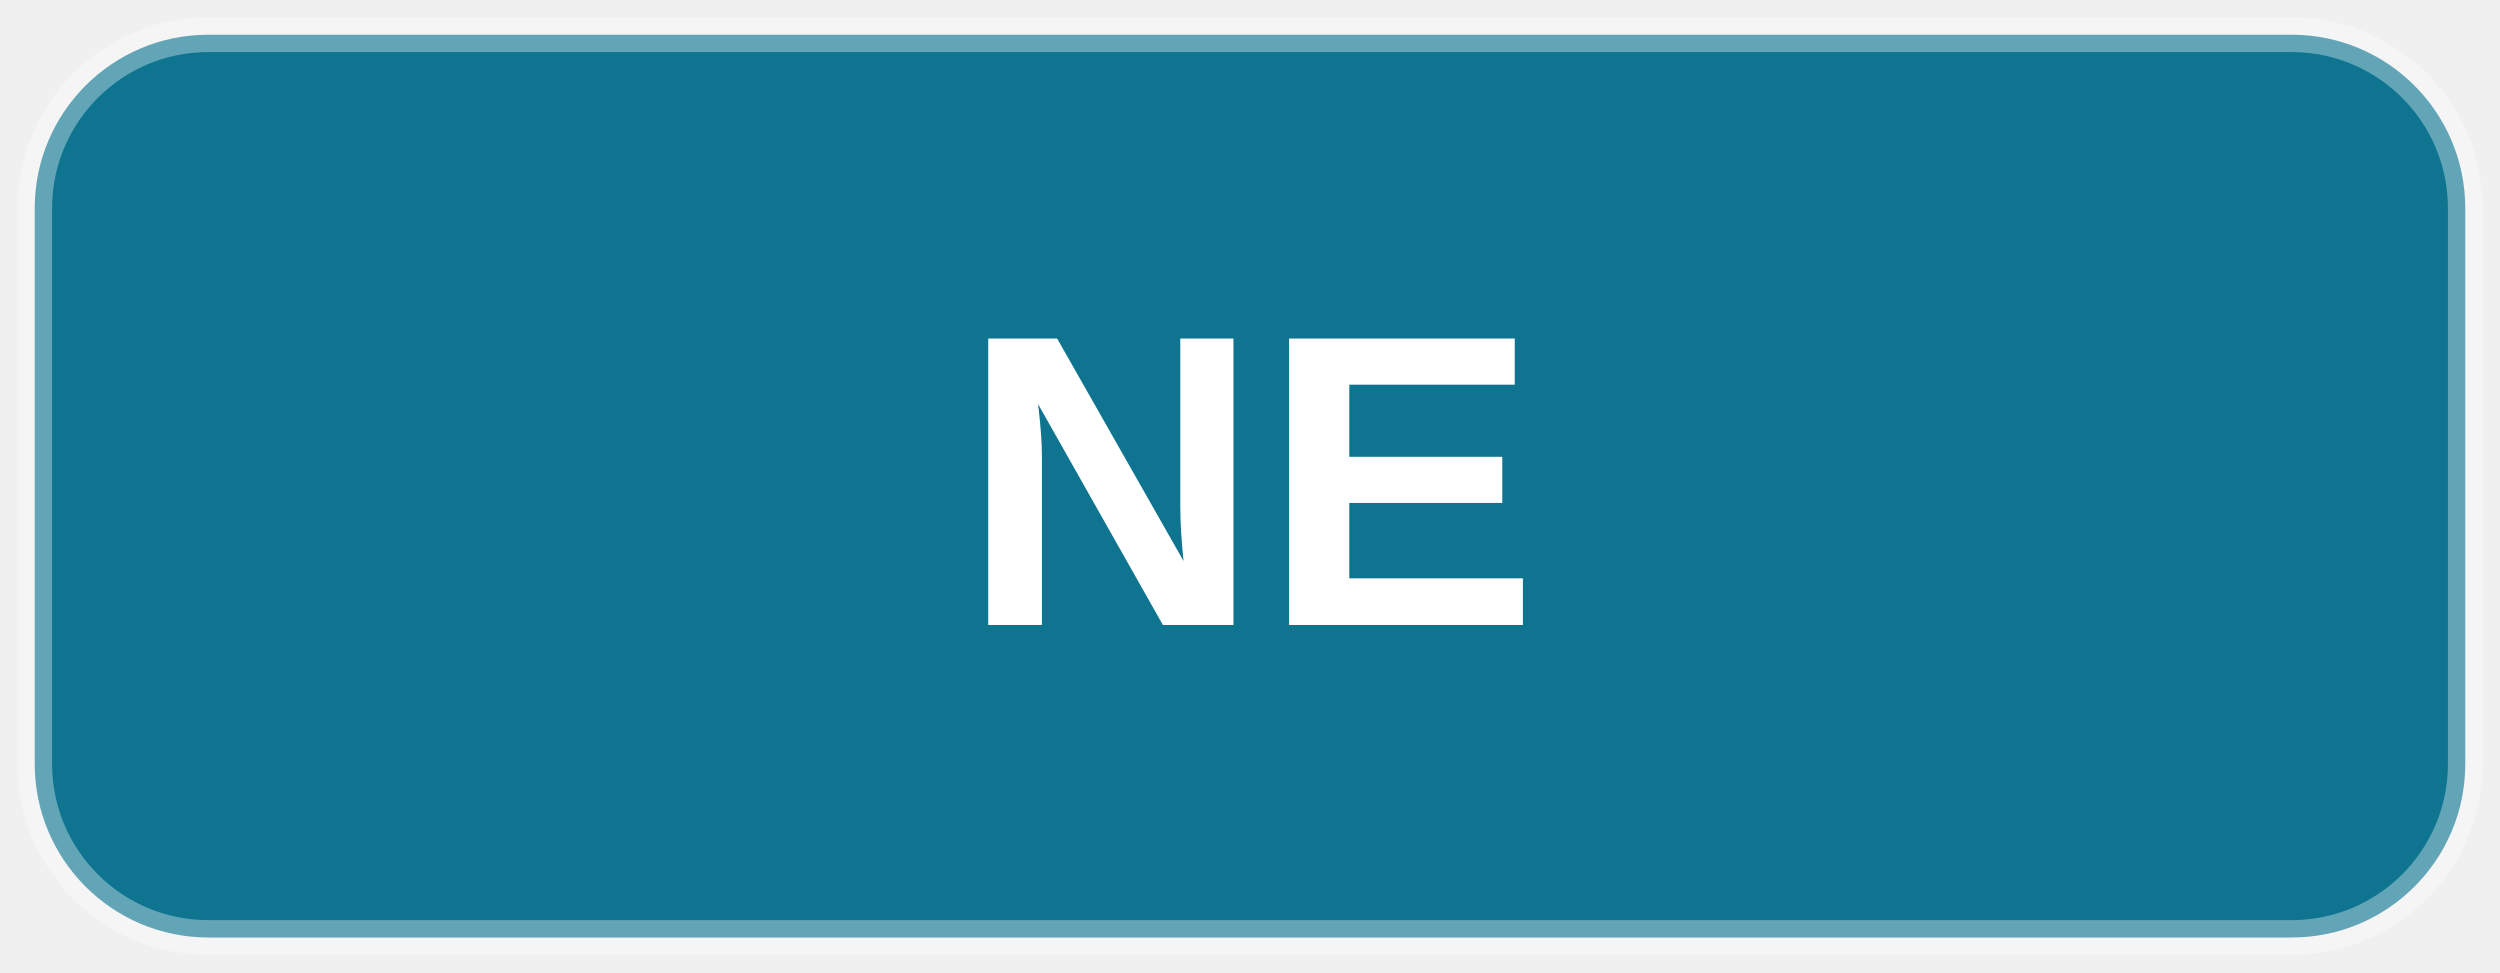
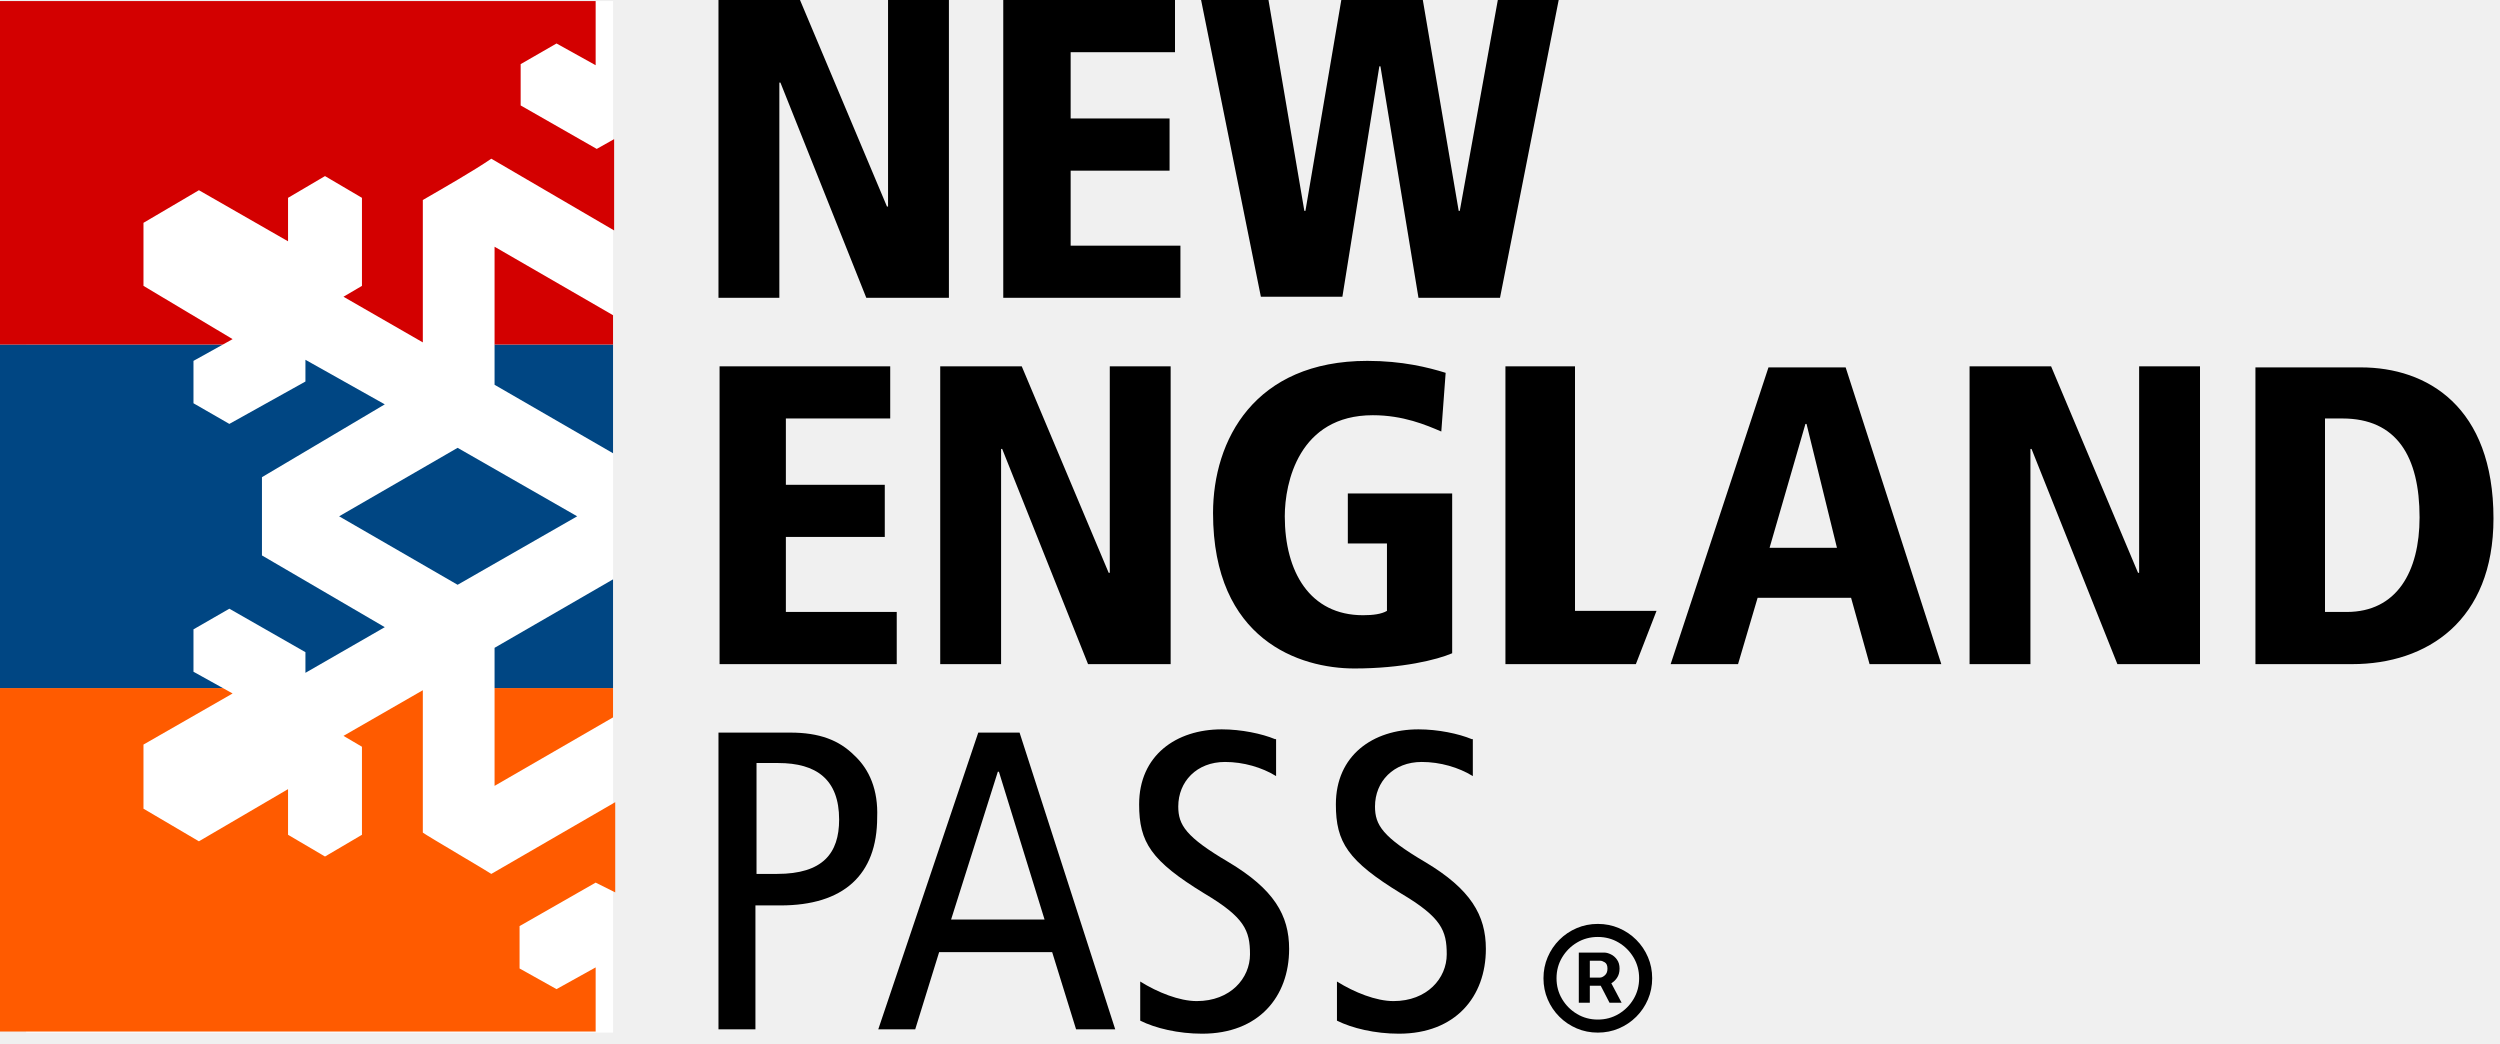
- <svg xmlns="http://www.w3.org/2000/svg" width="72" height="28" viewBox="0 0 72 28" role="img" aria-labelledby="title">
-   <rect x="1" y="1" width="70" height="26" rx="5" fill="#0e7490" stroke="rgba(255,255,255,0.35)" />
-   <text x="36" y="18" text-anchor="middle" font-size="12" font-family="Arial, Helvetica, sans-serif" font-weight="700" fill="#ffffff">NE</text>
+ <svg xmlns="http://www.w3.org/2000/svg" fill="none" viewBox="0 0 230 96">
+   <path fill="white" d="M56.4 0.1H2.4V95H56.4V0.1Z" />
+   <path fill="#FF5B00" d="M56.4 63.3H45.5V72.3L56.4 66V63.3Z" />
+   <path fill="#FF5B00" d="M51.2 91L47.8 89.1V85.2L54.8 81.2L56.6 82.1V73.8L45.2 80.4C45.1 80.3 39.3 76.9 38.9 76.6V63.5L31.6 67.7L33.3 68.7V76.8L29.9 78.8L26.5 76.8V72.6L18.3 77.4L13.2 74.4V68.5L21.4 63.8L20.5 63.3H0V94.9H54.8V89L51.2 91Z" />
+   <path fill="#004683" d="M42.1 53.8L53.1 47.5L42.1 41.2L31.2 47.5L42.1 53.8Z" />
+   <path fill="#004683" d="M56.4 41.7V31.7H45.5V35.4L56.4 41.7Z" />
+   <path fill="#004683" d="M17.8 61.8V57.9L21.1 56L28.1 60V61.9L35.4 57.7L24.1 51.1V43.9L35.4 37.2L28.1 33.1V35.1L21.1 39L17.8 37.1V33.2L20.5 31.7H0V63.3H20.5L17.8 61.8Z" />
+   <path fill="#004683" d="M56.4 53.3L45.5 59.6V63.3H56.4V53.3Z" />
+   <path fill="#D30000" d="M45.5 31.699H56.4V28.999L45.5 22.699V31.699Z" />
+   <path fill="#D30000" d="M21.4 31.2L13.2 26.3V20.5L18.3 17.5L26.5 22.2V18.2L29.9 16.2L33.3 18.2V26.3L31.6 27.3L38.9 31.5V18.4C40.8 17.3 43.6 15.7 45.2 14.6L56.5 21.2V12.8L54.9 13.7L47.9 9.7V5.9L51.2 4L54.8 6V0.1H0V31.7H20.5L21.4 31.2Z" />
+   <path fill="black" d="M213.9 38.5H215.5C220.5 38.5 222.6 42 222.6 47.6C222.6 52.6 220.5 56.3 215.9 56.3H213.9V38.5ZM207.5 61.1H216.4C223.3 61.1 229.4 57.1 229.4 47.7C229.4 37.4 223.3 33.8 217.2 33.8H207.5V61.1ZM181.2 61.1H186.8V41.3H186.9L194.8 61.1H202.4V33.7H196.8V52.7H196.7L188.7 33.7H181.2V61.1ZM169 50.4H162.8L166.1 39H166.2L169 50.4ZM172 61.1H178.6L169.8 33.8H162.7L153.7 61.1H159.9L161.7 55H170.3L172 61.1ZM138.5 61.1H150.5L152.4 56.2H144.9V33.7H138.5V61.1ZM124 50H127.6V56.2C127.1 56.5 126.3 56.6 125.4 56.6C120.5 56.6 118.2 52.6 118.2 47.5C118.2 44.4 119.5 38.2 126.3 38.2C129.1 38.2 131.2 39.1 132.6 39.7L133 34.3C131.4 33.8 129 33.2 125.8 33.2C115.4 33.2 111.6 40.5 111.6 47.2C111.6 58.9 119.6 61.5 124.6 61.5C129 61.5 132.2 60.7 133.6 60.1V45.4H124V50ZM86.5 61.1H92.1V41.3H92.2L100.1 61.1H107.7V33.7H102.1V52.7H102L94 33.7H86.5V61.1ZM66.2 61.1H82.5V56.3H72.3V49.4H81.4V44.6H72.3V38.5H81.9V33.7H66.2V61.1Z" />
+   <path fill="black" d="M135.4 68C134.2 67.5 132.3 67.1 130.5 67.1C126.3 67.1 122.9 69.5 122.9 74C122.9 77.5 124 79.2 128.9 82.2C132.6 84.4 133.1 85.6 133.1 87.8C133.1 90 131.3 92.1 128.2 92.1C126.6 92.1 124.6 91.3 123 90.3V93.9C124.4 94.6 126.5 95.1 128.7 95.1C133.9 95.1 136.7 91.7 136.7 87.3C136.7 84.2 135.3 81.8 131.1 79.3C127.2 77 126.5 75.9 126.5 74.2C126.5 71.9 128.2 70.1 130.8 70.1C132.5 70.1 134.2 70.6 135.5 71.4V68H135.4Z" />
+   <path fill="black" d="M117.3 68C116.1 67.5 114.2 67.1 112.4 67.1C108.2 67.1 104.8 69.5 104.8 74C104.8 77.5 105.9 79.2 110.8 82.2C114.5 84.4 115 85.6 115 87.8C115 90 113.2 92.1 110.1 92.1C108.5 92.1 106.5 91.3 104.9 90.3V93.9C106.3 94.6 108.4 95.1 110.6 95.1C115.8 95.1 118.6 91.7 118.6 87.3C118.6 84.2 117.2 81.8 113 79.3C109.1 77 108.4 75.9 108.4 74.2C108.4 71.9 110.1 70.1 112.7 70.1C114.4 70.1 116.1 70.6 117.4 71.4V68H117.3Z" />
+   <path fill="black" d="M93.8 67.399H90L80.8 94.699H84.2L86.4 87.599H96.8L99 94.699H102.6L93.8 67.399ZM87.5 84.599L91.8 70.999H91.9L96.1 84.599H87.5Z" />
+   <path fill="black" d="M78.6 69.499C77.2 68.099 75.4 67.399 72.7 67.399H66.1V94.699H69.5V83.299H71.8C77.6 83.299 80.7 80.499 80.7 75.199C80.8 72.699 80 70.799 78.6 69.499ZM71.5 80.399H69.6V70.199H71.6C75.1 70.199 77.2 71.699 77.2 75.399C77.2 78.499 75.7 80.399 71.5 80.399Z" />
+   <path fill="black" d="M130.5 27.4H138L143.4 0H137.8L134.3 19.4H134.2L130.9 0H123.4L120.1 19.4H120L116.7 0H110.5L116 27.3H123.5L126.9 6.1H127L130.5 27.4ZM92.3 27.4H108.6V22.6H98.5V15.7H107.6V10.9H98.5V4.8H108.1V0H92.3V27.4ZM66.1 27.4H71.7V7.6H71.8L79.7 27.4H87.3V0H81.7V19H81.6L73.6 0H66.1V27.4Z" />
+   <path fill="black" d="M145.25 92.25V87.638H147.588C147.775 87.638 147.979 87.692 148.2 87.8C148.421 87.904 148.608 88.067 148.763 88.287C148.921 88.504 149 88.779 149 89.112C149 89.45 148.919 89.737 148.756 89.975C148.594 90.208 148.396 90.385 148.162 90.506C147.933 90.627 147.717 90.688 147.512 90.688H145.825V89.938H147.2C147.337 89.938 147.485 89.869 147.644 89.731C147.806 89.594 147.887 89.388 147.887 89.112C147.887 88.829 147.806 88.638 147.644 88.537C147.485 88.438 147.346 88.388 147.225 88.388H146.263V92.25H145.25ZM148.038 90.075L149.188 92.25H148.075L146.95 90.075H148.038ZM147 95C146.308 95 145.66 94.871 145.056 94.612C144.452 94.354 143.921 93.996 143.462 93.537C143.004 93.079 142.646 92.548 142.388 91.944C142.129 91.34 142 90.692 142 90C142 89.308 142.129 88.66 142.388 88.056C142.646 87.452 143.004 86.921 143.462 86.463C143.921 86.004 144.452 85.646 145.056 85.388C145.66 85.129 146.308 85 147 85C147.692 85 148.34 85.129 148.944 85.388C149.548 85.646 150.079 86.004 150.538 86.463C150.996 86.921 151.354 87.452 151.612 88.056C151.871 88.66 152 89.308 152 90C152 90.692 151.871 91.34 151.612 91.944C151.354 92.548 150.996 93.079 150.538 93.537C150.079 93.996 149.548 94.354 148.944 94.612C148.34 94.871 147.692 95 147 95ZM147 93.8C147.7 93.8 148.338 93.629 148.913 93.287C149.488 92.946 149.946 92.487 150.288 91.912C150.629 91.338 150.8 90.7 150.8 90C150.8 89.3 150.629 88.662 150.288 88.088C149.946 87.513 149.488 87.054 148.913 86.713C148.338 86.371 147.7 86.2 147 86.2C146.3 86.2 145.662 86.371 145.087 86.713C144.512 87.054 144.054 87.513 143.712 88.088C143.371 88.662 143.2 89.3 143.2 90C143.2 90.7 143.371 91.338 143.712 91.912C144.054 92.487 144.512 92.946 145.087 93.287C145.662 93.629 146.3 93.8 147 93.8Z" />
</svg>
